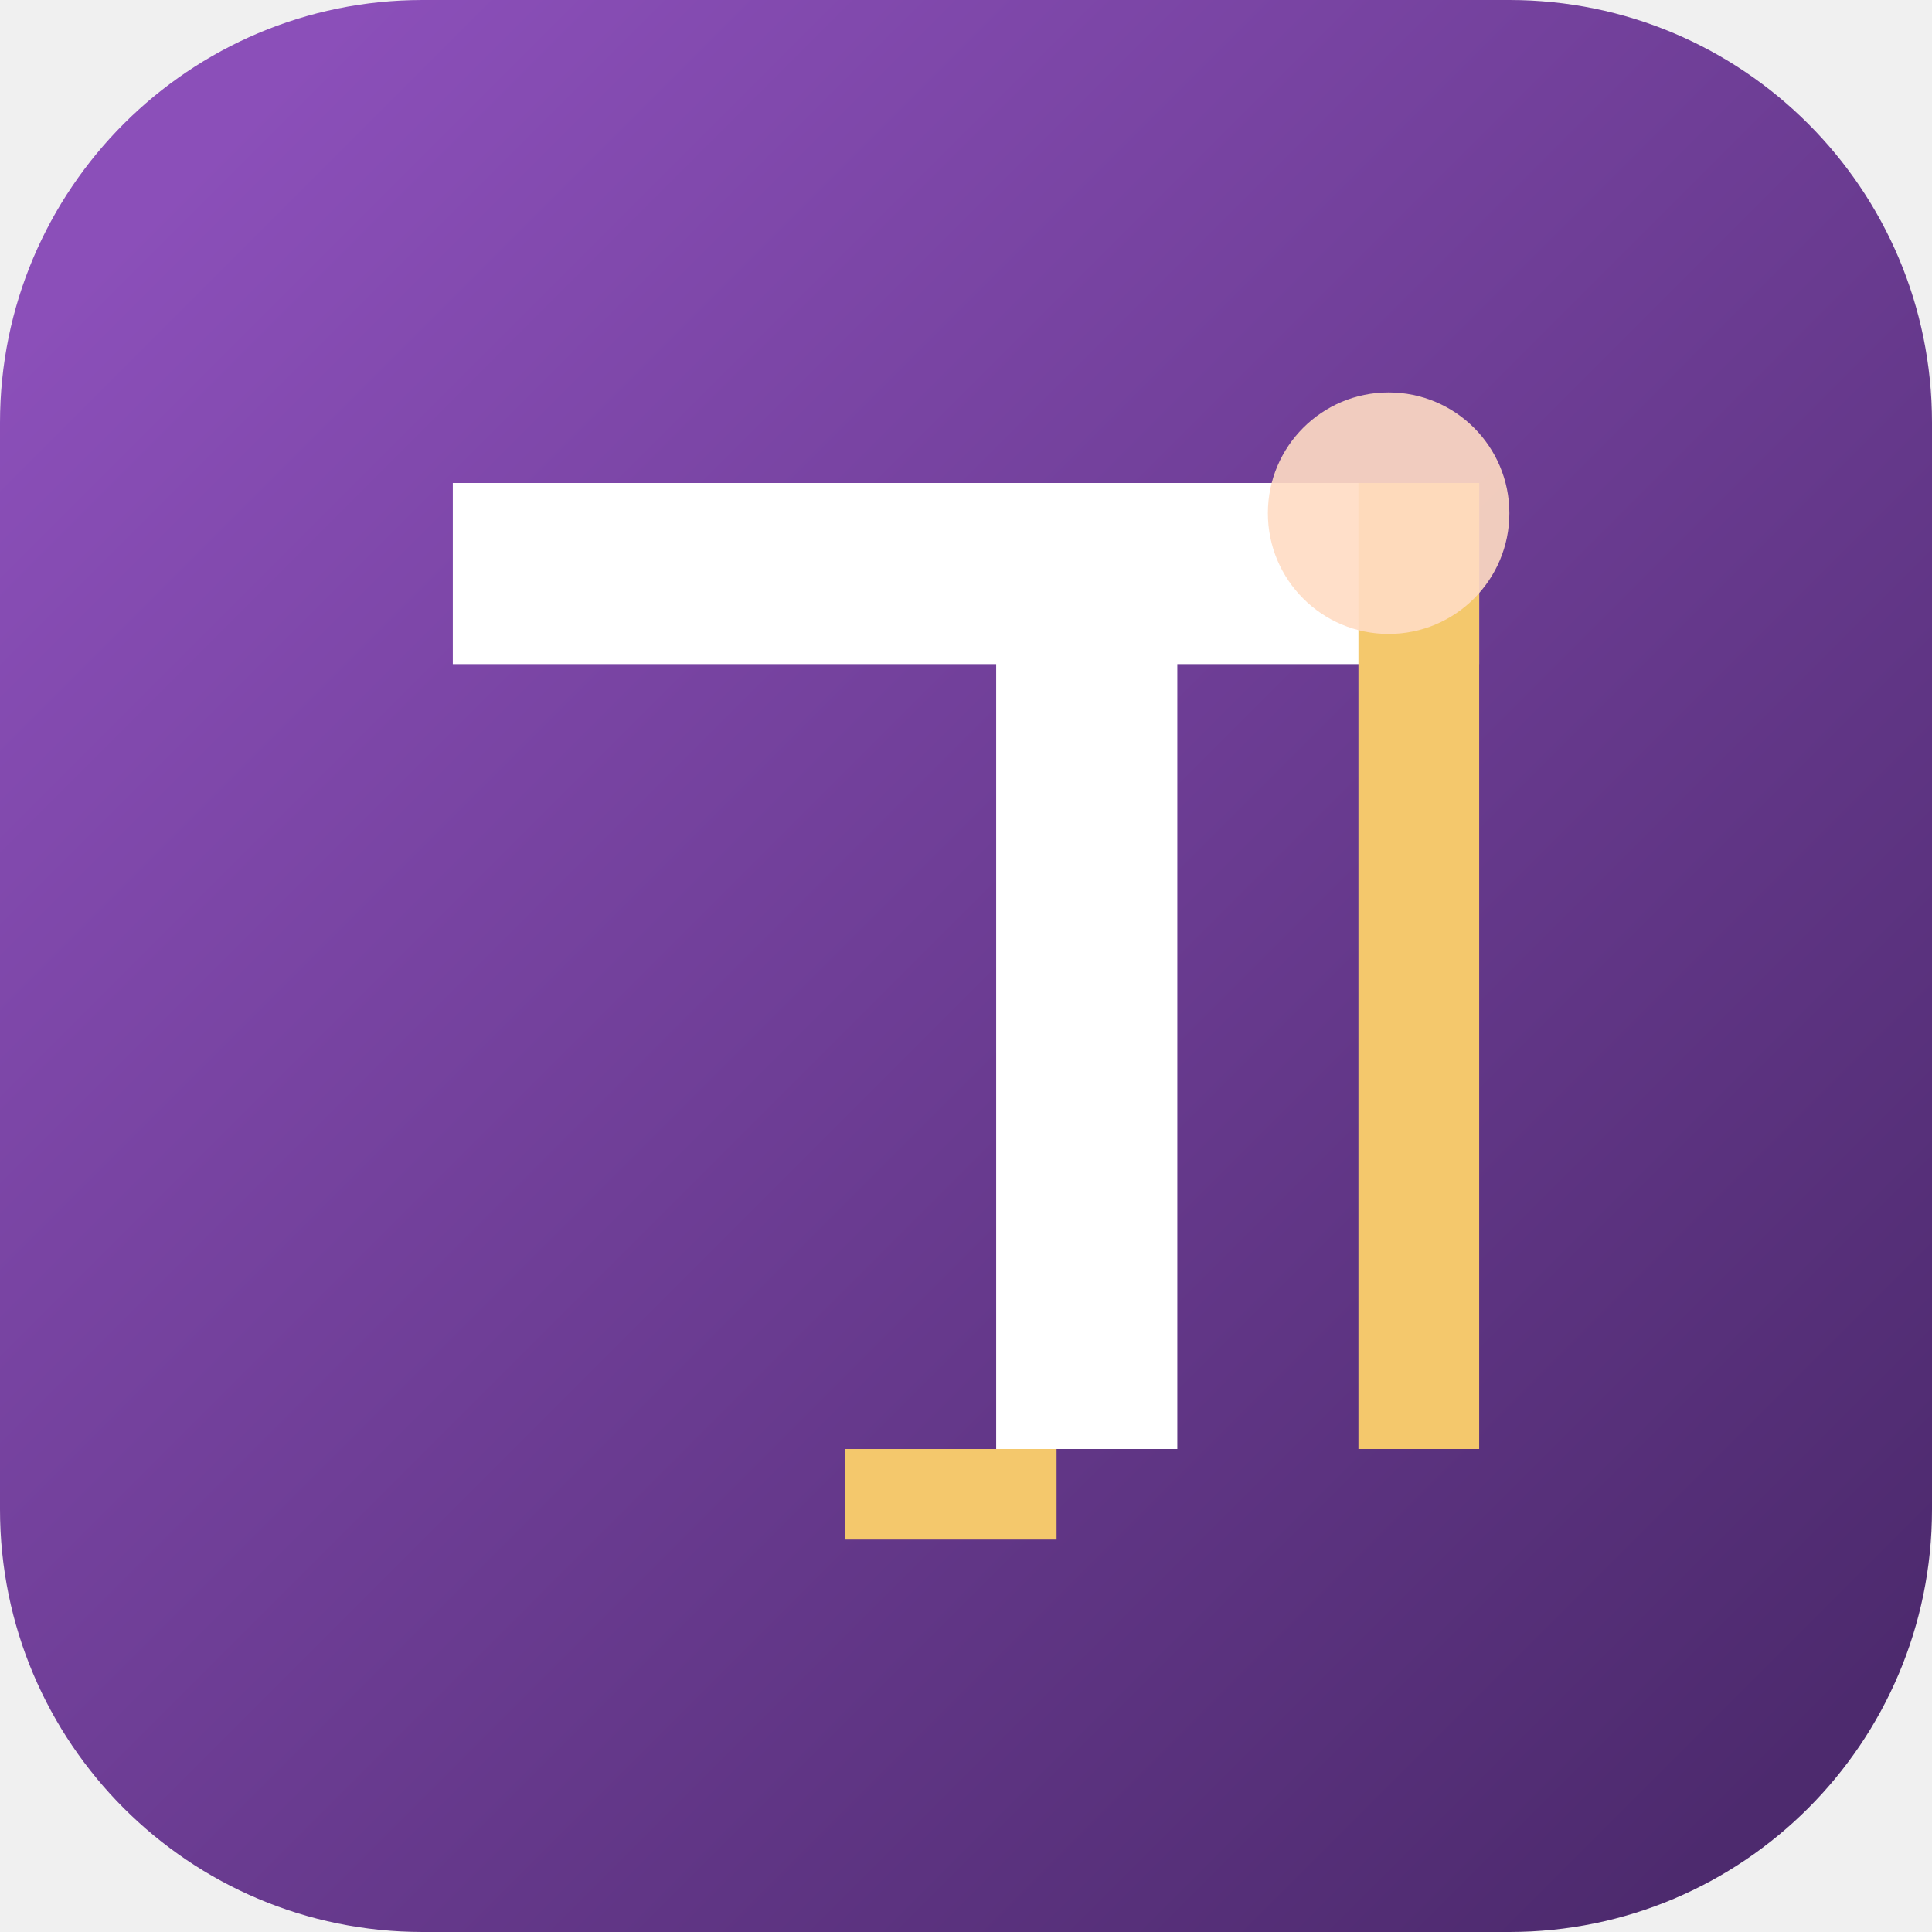
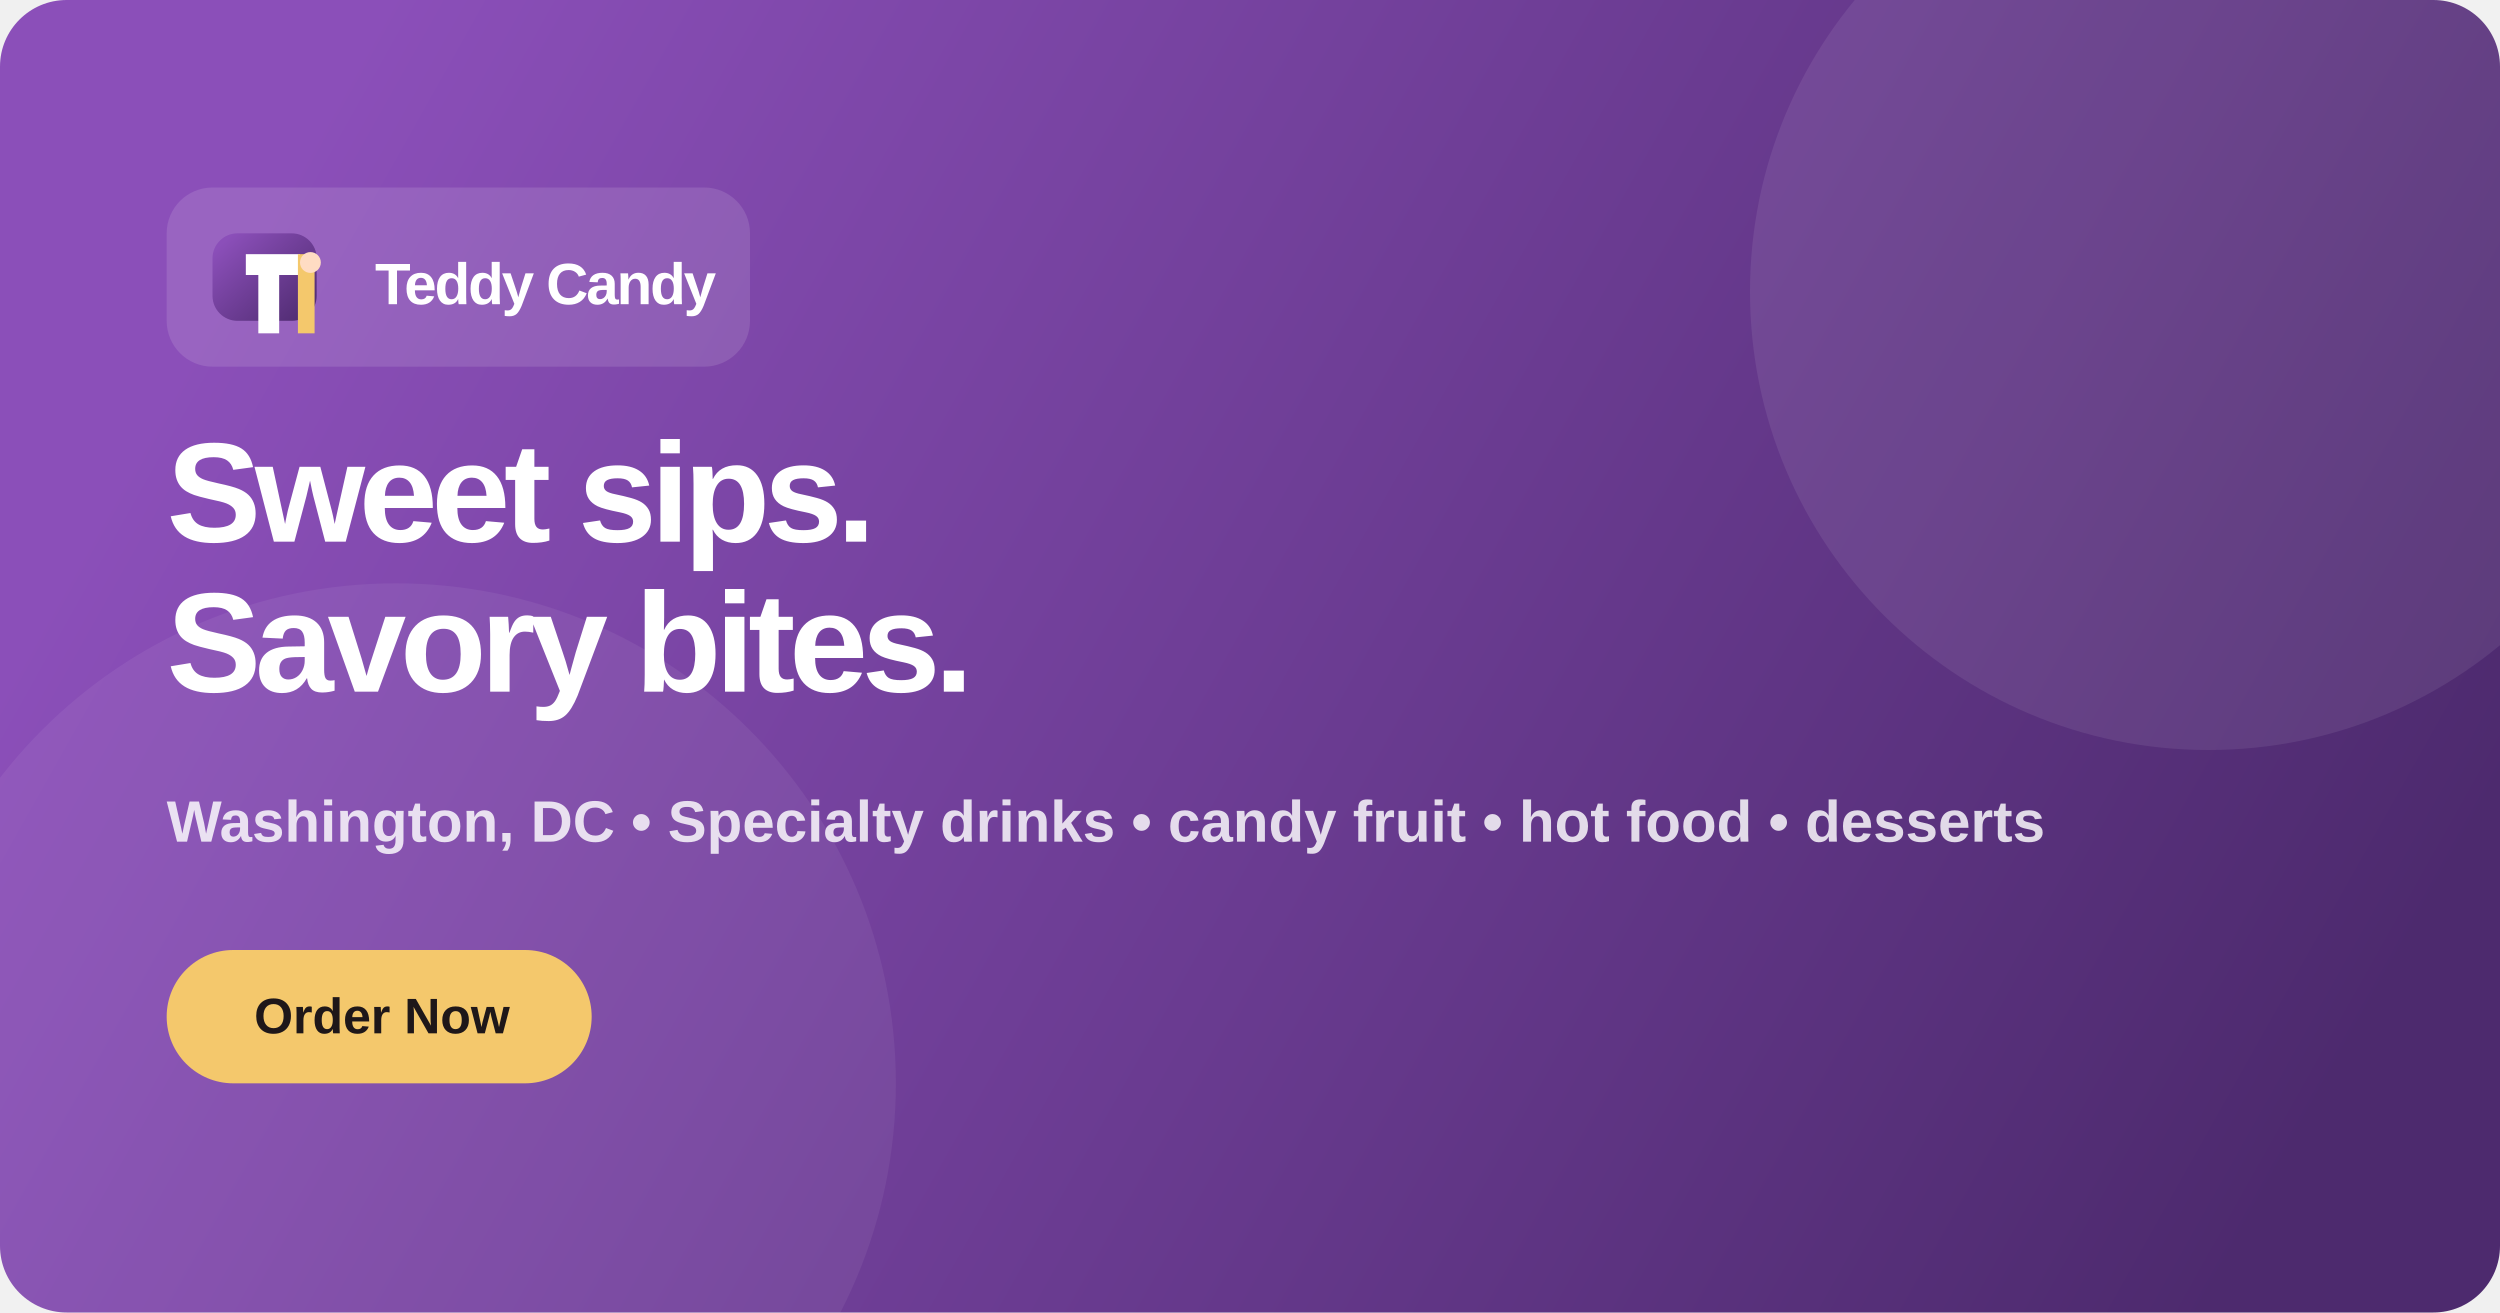
- <svg xmlns="http://www.w3.org/2000/svg" width="128" height="128" viewBox="0 0 128 128" fill="none">
-   <rect width="128" height="128" rx="28" fill="url(#paint0_linear_1_2)" />
-   <path d="M30 32H98V44H78V96H66V44H30V32Z" fill="white" />
-   <path d="M90 32H98V96H90V32Z" fill="#F4C86C" />
-   <path d="M56 96H70V102H56V96Z" fill="#F4C86C" />
-   <circle cx="92" cy="34" r="8" fill="#FFDCC3" fill-opacity="0.9" />
+ <svg xmlns="http://www.w3.org/2000/svg" width="1200" height="630" viewBox="0 0 1200 630" fill="none">
+   <rect width="1200" height="630" rx="32" fill="url(#paint0_linear_1)" />
+   <circle cx="1060" cy="140" r="220" fill="rgba(255,255,255,0.08)" />
+   <circle cx="190" cy="520" r="240" fill="rgba(255,255,255,0.06)" />
+   <rect x="80" y="90" width="280" height="86" rx="22" fill="white" fill-opacity="0.12" />
+   <rect x="102" y="112" width="50" height="42" rx="12" fill="url(#paint1_linear_2)" />
+   <path d="M118 122H144V132H134V160H124V132H118V122Z" fill="white" />
+   <path d="M143 122H151V160H143V122Z" fill="#F4C86C" />
+   <circle cx="149" cy="126" r="5" fill="#FFDCC3" />
+   <text x="180" y="146" fill="white" font-size="28" font-weight="800" font-family="Segoe UI, Arial, sans-serif" letter-spacing="-1">Teddy Candy</text>
+   <text x="80" y="260" fill="white" font-size="68" font-weight="900" font-family="Segoe UI, Arial, sans-serif" letter-spacing="-3">Sweet sips.</text>
+   <text x="80" y="332" fill="white" font-size="68" font-weight="900" font-family="Segoe UI, Arial, sans-serif" letter-spacing="-3">Savory bites.</text>
+   <text x="80" y="404" fill="rgba(255,255,255,0.82)" font-size="28" font-weight="600" font-family="Segoe UI, Arial, sans-serif">Washington, DC • Specialty drinks • candy fruit • hot food • desserts</text>
+   <rect x="80" y="456" width="204" height="64" rx="32" fill="#F4C86C" />
+   <text x="122" y="496" fill="#1E1719" font-size="24" font-weight="800" font-family="Segoe UI, Arial, sans-serif">Order Now</text>
  <defs>
-     <linearGradient id="paint0_linear_1_2" x1="12" y1="12" x2="118" y2="118" gradientUnits="userSpaceOnUse">
+     <linearGradient id="paint0_linear_1" x1="154" y1="52" x2="1090" y2="578" gradientUnits="userSpaceOnUse">
+       <stop stop-color="#8B4FB9" />
+       <stop offset="1" stop-color="#4D2A6E" />
+     </linearGradient>
+     <linearGradient id="paint1_linear_2" x1="112" y1="112" x2="150" y2="154" gradientUnits="userSpaceOnUse">
      <stop stop-color="#8B4FB9" />
      <stop offset="1" stop-color="#4D2A6E" />
    </linearGradient>
  </defs>
</svg>
